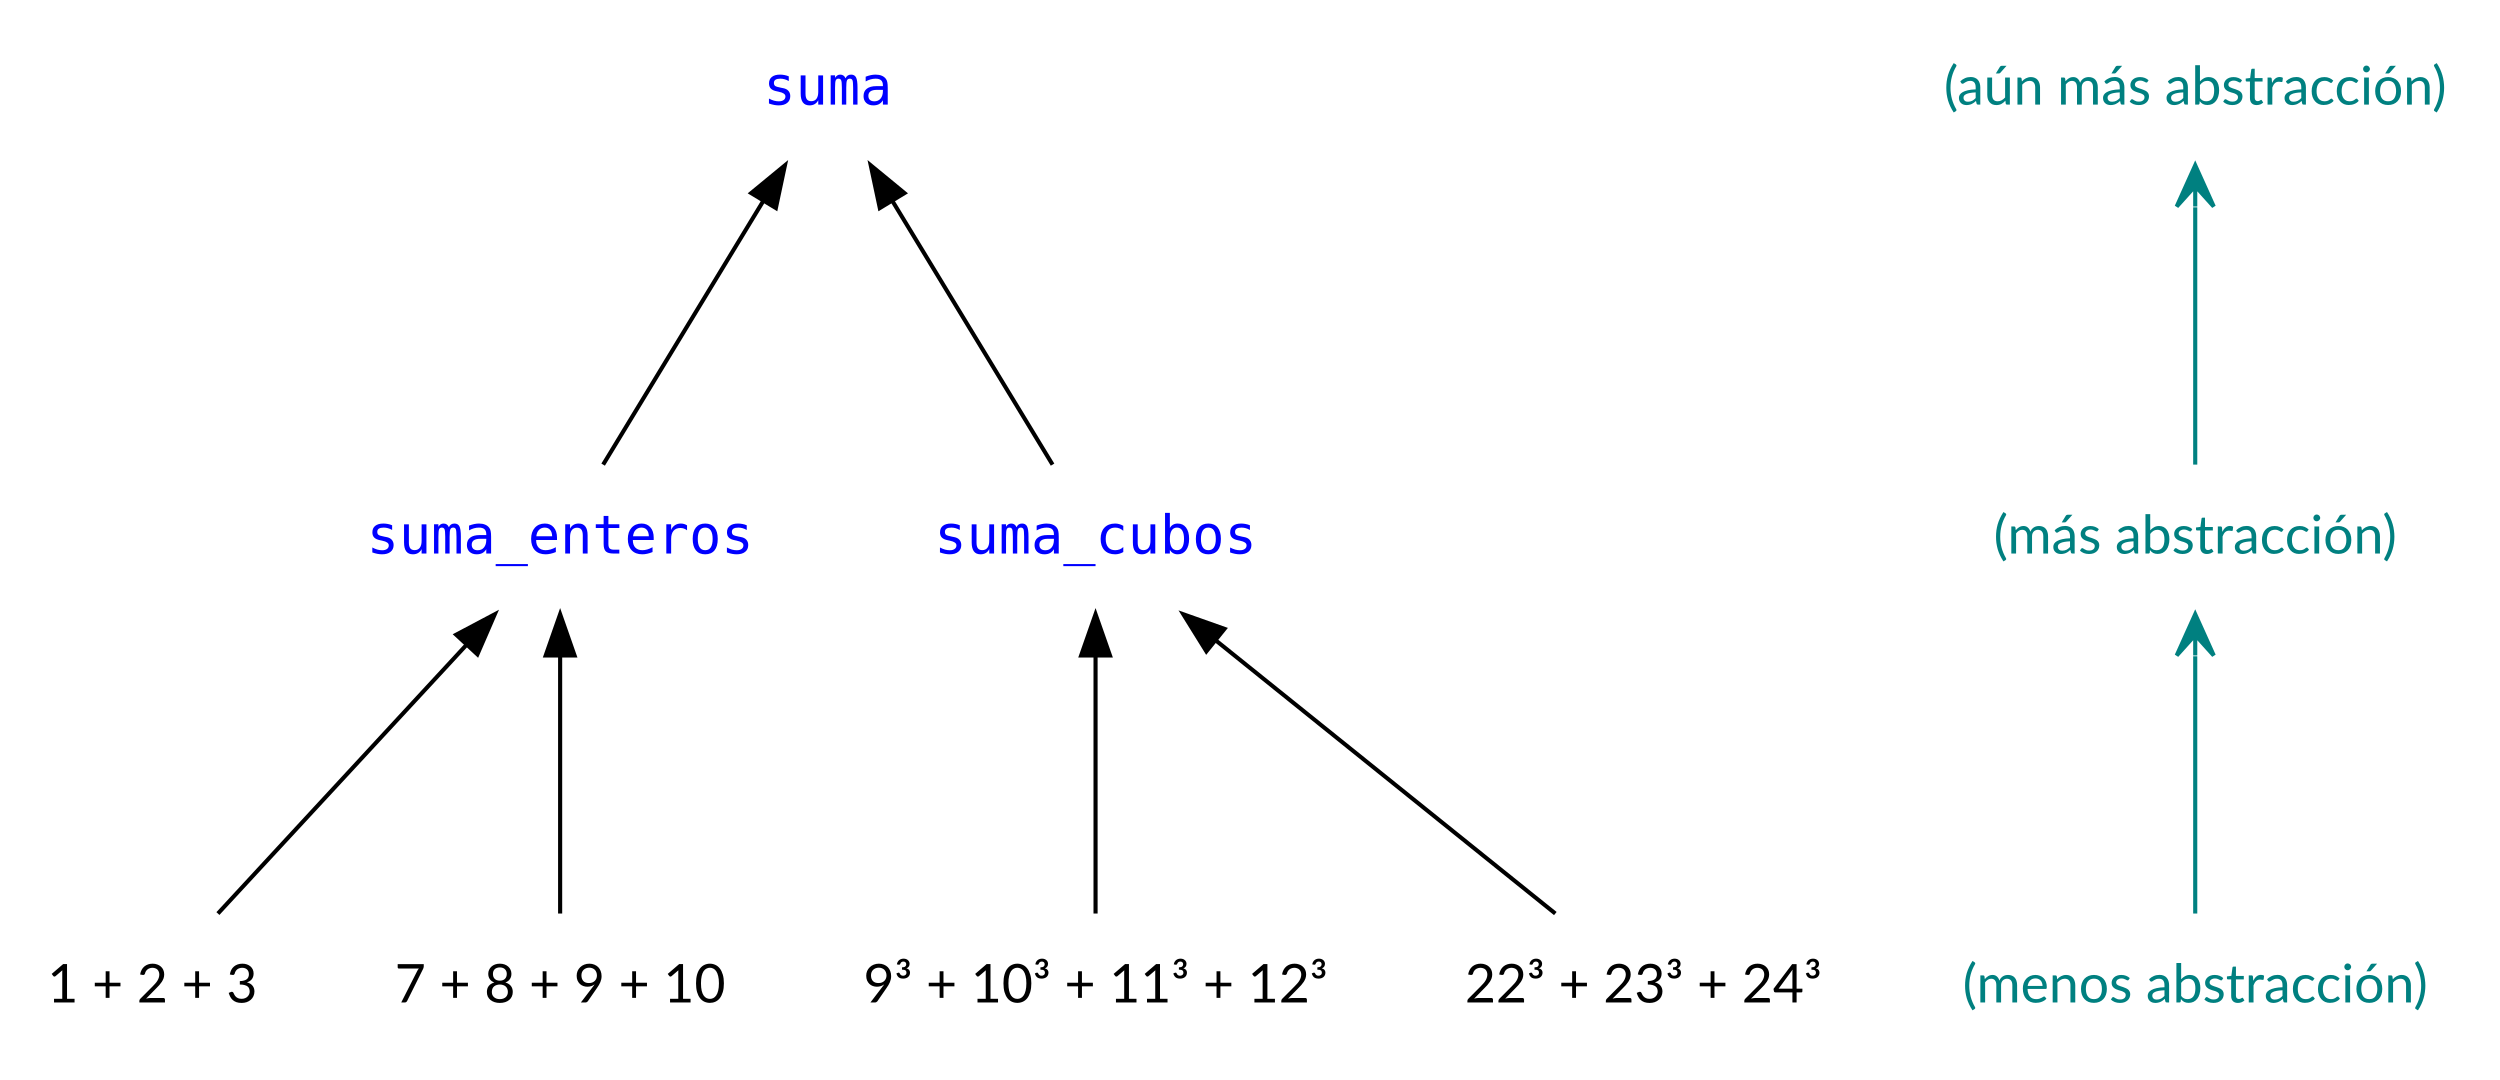
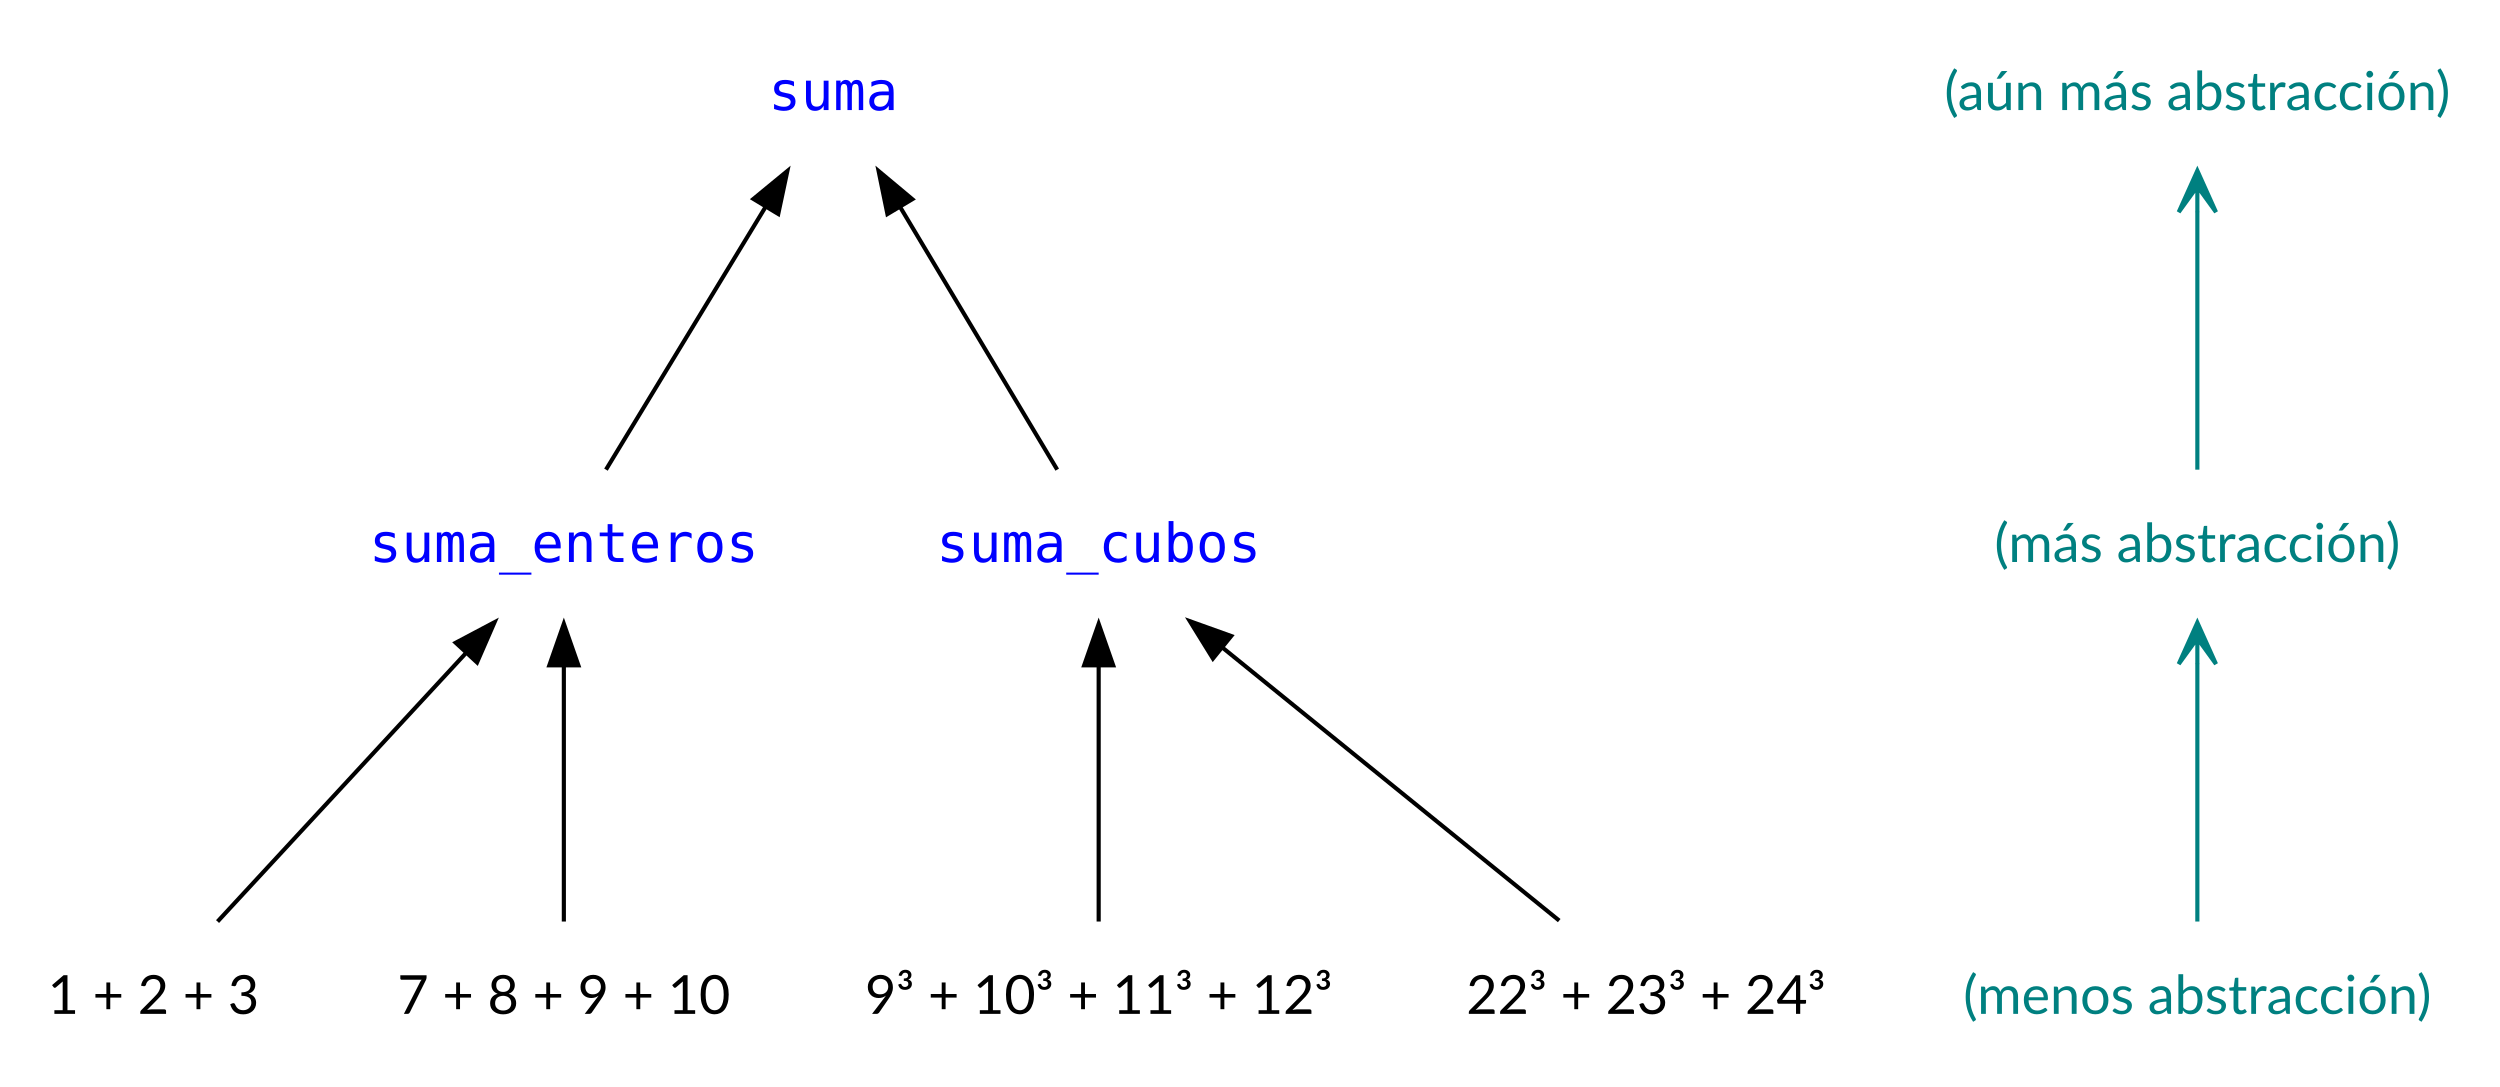
- <svg xmlns="http://www.w3.org/2000/svg" width="607pt" height="262pt" viewBox="0.00 0.00 607.00 262.00">
+ <svg xmlns="http://www.w3.org/2000/svg" width="603pt" height="262pt" viewBox="0.00 0.00 603.00 262.00">
  <g id="graph0" class="graph" transform="scale(1 1) rotate(0) translate(4 258)">
    <g id="node1" class="node">
-       <polygon fill="transparent" stroke="transparent" points="308,-145 216,-145 216,-109 308,-109 308,-145" />
-       <text text-anchor="middle" x="262" y="-123.6" font-family="monospace" font-size="13.00" fill="blue">suma_cubos</text>
+       <polygon fill="none" stroke="none" points="308,-145 214,-145 214,-109 308,-109 308,-145" />
+       <text xml:space="preserve" text-anchor="middle" x="261" y="-122.45" font-family="monospace" font-size="13.00" fill="blue">suma_cubos</text>
    </g>
    <g id="node3" class="node">
-       <polygon fill="transparent" stroke="transparent" points="224,-254 170,-254 170,-218 224,-218 224,-254" />
-       <text text-anchor="middle" x="197" y="-232.6" font-family="monospace" font-size="13.00" fill="blue">suma</text>
+       <polygon fill="none" stroke="none" points="224,-254 170,-254 170,-218 224,-218 224,-254" />
+       <text xml:space="preserve" text-anchor="middle" x="197" y="-231.45" font-family="monospace" font-size="13.00" fill="blue">suma</text>
    </g>
    <g id="edge6" class="edge">
-       <path fill="none" stroke="black" d="M251.56,-145.19C241.04,-162.51 224.68,-189.43 212.62,-209.29" />
-       <polygon fill="black" stroke="black" points="209.62,-207.49 207.42,-217.85 215.6,-211.12 209.62,-207.49" />
+       <path fill="none" stroke="black" d="M251,-144.72C240.82,-161.74 224.89,-188.38 212.96,-208.32" />
+       <polygon fill="black" stroke="black" points="210.05,-206.37 207.92,-216.75 216.05,-209.96 210.05,-206.37" />
    </g>
    <g id="node2" class="node">
-       <polygon fill="transparent" stroke="transparent" points="185.5,-145 78.5,-145 78.5,-109 185.5,-109 185.5,-145" />
-       <text text-anchor="middle" x="132" y="-123.6" font-family="monospace" font-size="13.00" fill="blue">suma_enteros</text>
+       <polygon fill="none" stroke="none" points="187,-145 77,-145 77,-109 187,-109 187,-145" />
+       <text xml:space="preserve" text-anchor="middle" x="132" y="-122.45" font-family="monospace" font-size="13.00" fill="blue">suma_enteros</text>
    </g>
    <g id="edge5" class="edge">
-       <path fill="none" stroke="black" d="M142.44,-145.19C152.96,-162.51 169.32,-189.43 181.38,-209.29" />
-       <polygon fill="black" stroke="black" points="178.4,-211.12 186.58,-217.85 184.38,-207.49 178.4,-211.12" />
+       <path fill="none" stroke="black" d="M142.16,-144.72C152.49,-161.74 168.68,-188.38 180.79,-208.32" />
+       <polygon fill="black" stroke="black" points="177.73,-210.02 185.91,-216.75 183.71,-206.39 177.73,-210.02" />
    </g>
    <g id="node4" class="node">
-       <polygon fill="transparent" stroke="transparent" points="66,-36 0,-36 0,0 66,0 66,-36" />
-       <text text-anchor="middle" x="33" y="-14.6" font-family="Lato" font-size="13.00">1 + 2 + 3</text>
+       <polygon fill="none" stroke="none" points="66,-36 0,-36 0,0 66,0 66,-36" />
+       <text xml:space="preserve" text-anchor="middle" x="33" y="-13.45" font-family="Lato" font-size="13.00">1 + 2 + 3</text>
    </g>
    <g id="edge1" class="edge">
-       <path fill="none" stroke="black" d="M48.91,-36.19C65.22,-53.82 90.74,-81.4 109.19,-101.35" />
-       <polygon fill="black" stroke="black" points="106.77,-103.89 116.13,-108.85 111.91,-99.13 106.77,-103.89" />
+       <path fill="none" stroke="black" d="M48.47,-35.72C64.58,-53.13 90,-80.6 108.57,-100.68" />
+       <polygon fill="black" stroke="black" points="105.92,-102.97 115.29,-107.93 111.06,-98.22 105.92,-102.97" />
    </g>
    <g id="node5" class="node">
-       <polygon fill="transparent" stroke="transparent" points="179.5,-36 84.5,-36 84.5,0 179.5,0 179.5,-36" />
-       <text text-anchor="middle" x="132" y="-14.6" font-family="Lato" font-size="13.00">7 + 8 + 9 + 10</text>
+       <polygon fill="none" stroke="none" points="179.5,-36 84.5,-36 84.5,0 179.5,0 179.5,-36" />
+       <text xml:space="preserve" text-anchor="middle" x="132" y="-13.45" font-family="Lato" font-size="13.00">7 + 8 + 9 + 10</text>
    </g>
    <g id="edge2" class="edge">
-       <path fill="none" stroke="black" d="M132,-36.19C132,-53.04 132,-78.98 132,-98.66" />
-       <polygon fill="black" stroke="black" points="128.5,-98.85 132,-108.85 135.5,-98.85 128.5,-98.85" />
+       <path fill="none" stroke="black" d="M132,-35.72C132,-52.27 132,-77.92 132,-97.66" />
+       <polygon fill="black" stroke="black" points="128.5,-97.53 132,-107.53 135.5,-97.53 128.5,-97.53" />
    </g>
    <g id="node6" class="node">
-       <polygon fill="transparent" stroke="transparent" points="326,-36 198,-36 198,0 326,0 326,-36" />
-       <text text-anchor="middle" x="262" y="-14.6" font-family="Lato" font-size="13.00">9³ + 10³ + 11³ + 12³</text>
+       <polygon fill="none" stroke="none" points="324.5,-36 197.5,-36 197.5,0 324.5,0 324.5,-36" />
+       <text xml:space="preserve" text-anchor="middle" x="261" y="-13.45" font-family="Lato" font-size="13.00">9³ + 10³ + 11³ + 12³</text>
    </g>
    <g id="edge3" class="edge">
-       <path fill="none" stroke="black" d="M262,-36.19C262,-53.04 262,-78.98 262,-98.66" />
-       <polygon fill="black" stroke="black" points="258.5,-98.85 262,-108.85 265.5,-98.85 258.5,-98.85" />
+       <path fill="none" stroke="black" d="M261,-35.72C261,-52.27 261,-77.92 261,-97.66" />
+       <polygon fill="black" stroke="black" points="257.5,-97.53 261,-107.53 264.5,-97.53 257.5,-97.53" />
    </g>
    <g id="node7" class="node">
-       <polygon fill="transparent" stroke="transparent" points="446,-36 344,-36 344,0 446,0 446,-36" />
-       <text text-anchor="middle" x="395" y="-14.6" font-family="Lato" font-size="13.00">22³ + 23³ + 24³</text>
+       <polygon fill="none" stroke="none" points="443.5,-36 342.5,-36 342.5,0 443.5,0 443.5,-36" />
+       <text xml:space="preserve" text-anchor="middle" x="393" y="-13.45" font-family="Lato" font-size="13.00">22³ + 23³ + 24³</text>
    </g>
    <g id="edge4" class="edge">
-       <path fill="none" stroke="black" d="M373.63,-36.19C351.33,-54.13 316.22,-82.38 291.33,-102.4" />
-       <polygon fill="black" stroke="black" points="288.91,-99.86 283.32,-108.85 293.3,-105.31 288.91,-99.86" />
+       <path fill="none" stroke="black" d="M372.08,-35.95C350.07,-53.8 315.24,-82.03 290.45,-102.13" />
+       <polygon fill="black" stroke="black" points="288.56,-99.16 282.99,-108.17 292.97,-104.59 288.56,-99.16" />
    </g>
    <g id="node8" class="node">
-       <polygon fill="transparent" stroke="transparent" points="594,-36 464,-36 464,0 594,0 594,-36" />
-       <text text-anchor="middle" x="529" y="-14.6" font-family="Lato" font-size="13.00" fill="teal">(menos abstracción)</text>
+       <polygon fill="none" stroke="none" points="590.5,-36 461.5,-36 461.5,0 590.5,0 590.5,-36" />
+       <text xml:space="preserve" text-anchor="middle" x="526" y="-13.45" font-family="Lato" font-size="13.00" fill="teal">(menos abstracción)</text>
    </g>
    <g id="node9" class="node">
-       <polygon fill="transparent" stroke="transparent" points="586.5,-145 471.5,-145 471.5,-109 586.5,-109 586.5,-145" />
-       <text text-anchor="middle" x="529" y="-123.6" font-family="Lato" font-size="13.00" fill="teal">(más abstracción)</text>
+       <polygon fill="none" stroke="none" points="582.5,-145 469.5,-145 469.5,-109 582.5,-109 582.5,-145" />
+       <text xml:space="preserve" text-anchor="middle" x="526" y="-122.45" font-family="Lato" font-size="13.00" fill="teal">(más abstracción)</text>
    </g>
    <g id="edge7" class="edge">
-       <path fill="none" stroke="teal" d="M529,-36.19C529,-53.04 529,-78.98 529,-98.66" />
-       <polygon fill="teal" stroke="teal" points="529,-108.85 524.5,-98.85 529,-103.85 529,-98.85 529,-98.85 529,-98.85 529,-103.85 533.5,-98.85 529,-108.85 529,-108.85" />
+       <path fill="none" stroke="teal" d="M526,-35.72C526,-52.35 526,-78.16 526,-97.93" />
+       <polygon fill="teal" stroke="teal" points="526,-107.83 521.5,-97.83 526,-104.05 526,-97.83 526,-97.83 526,-97.83 526,-104.05 530.5,-97.83 526,-107.83" />
    </g>
    <g id="node10" class="node">
-       <polygon fill="transparent" stroke="transparent" points="599,-254 459,-254 459,-218 599,-218 599,-254" />
-       <text text-anchor="middle" x="529" y="-232.6" font-family="Lato" font-size="13.00" fill="teal">(aún más abstracción)</text>
+       <polygon fill="none" stroke="none" points="595,-254 457,-254 457,-218 595,-218 595,-254" />
+       <text xml:space="preserve" text-anchor="middle" x="526" y="-231.45" font-family="Lato" font-size="13.00" fill="teal">(aún más abstracción)</text>
    </g>
    <g id="edge8" class="edge">
-       <path fill="none" stroke="teal" d="M529,-145.19C529,-162.04 529,-187.98 529,-207.66" />
-       <polygon fill="teal" stroke="teal" points="529,-217.85 524.5,-207.85 529,-212.85 529,-207.85 529,-207.85 529,-207.85 529,-212.85 533.5,-207.85 529,-217.85 529,-217.85" />
+       <path fill="none" stroke="teal" d="M526,-144.72C526,-161.35 526,-187.16 526,-206.93" />
+       <polygon fill="teal" stroke="teal" points="526,-216.83 521.5,-206.83 526,-213.05 526,-206.83 526,-206.83 526,-206.83 526,-213.05 530.5,-206.83 526,-216.83" />
    </g>
  </g>
</svg>
